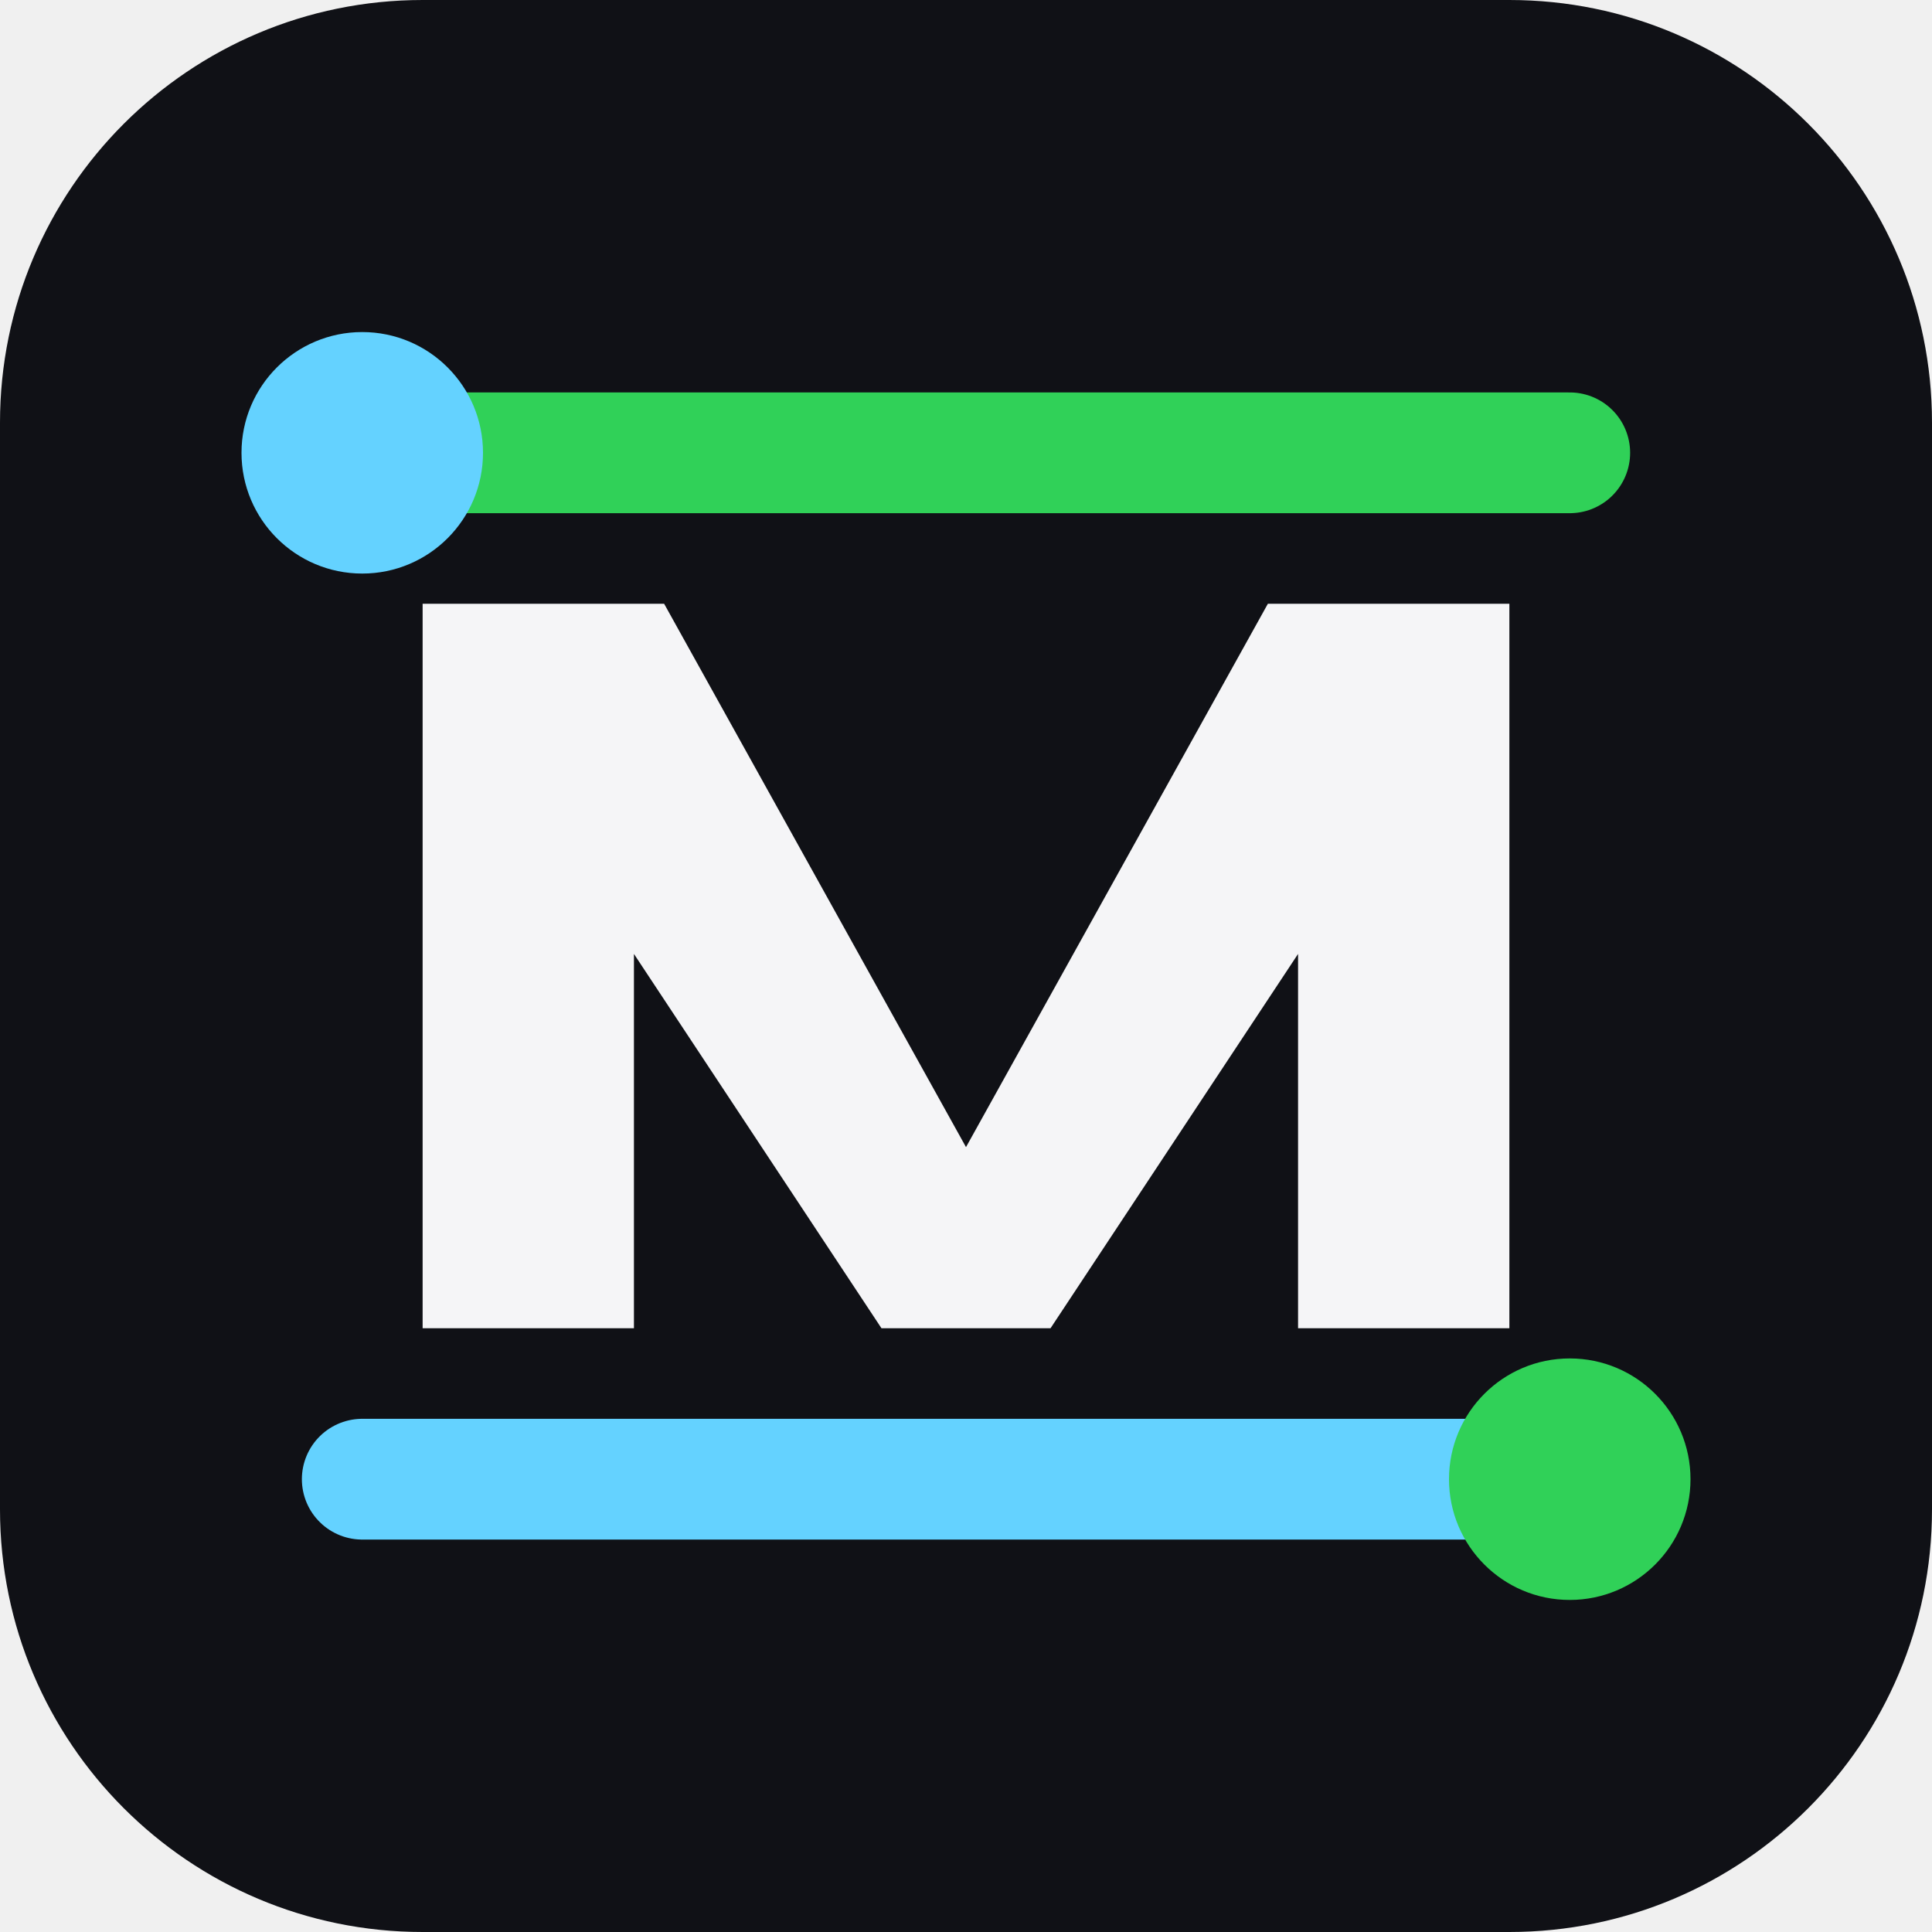
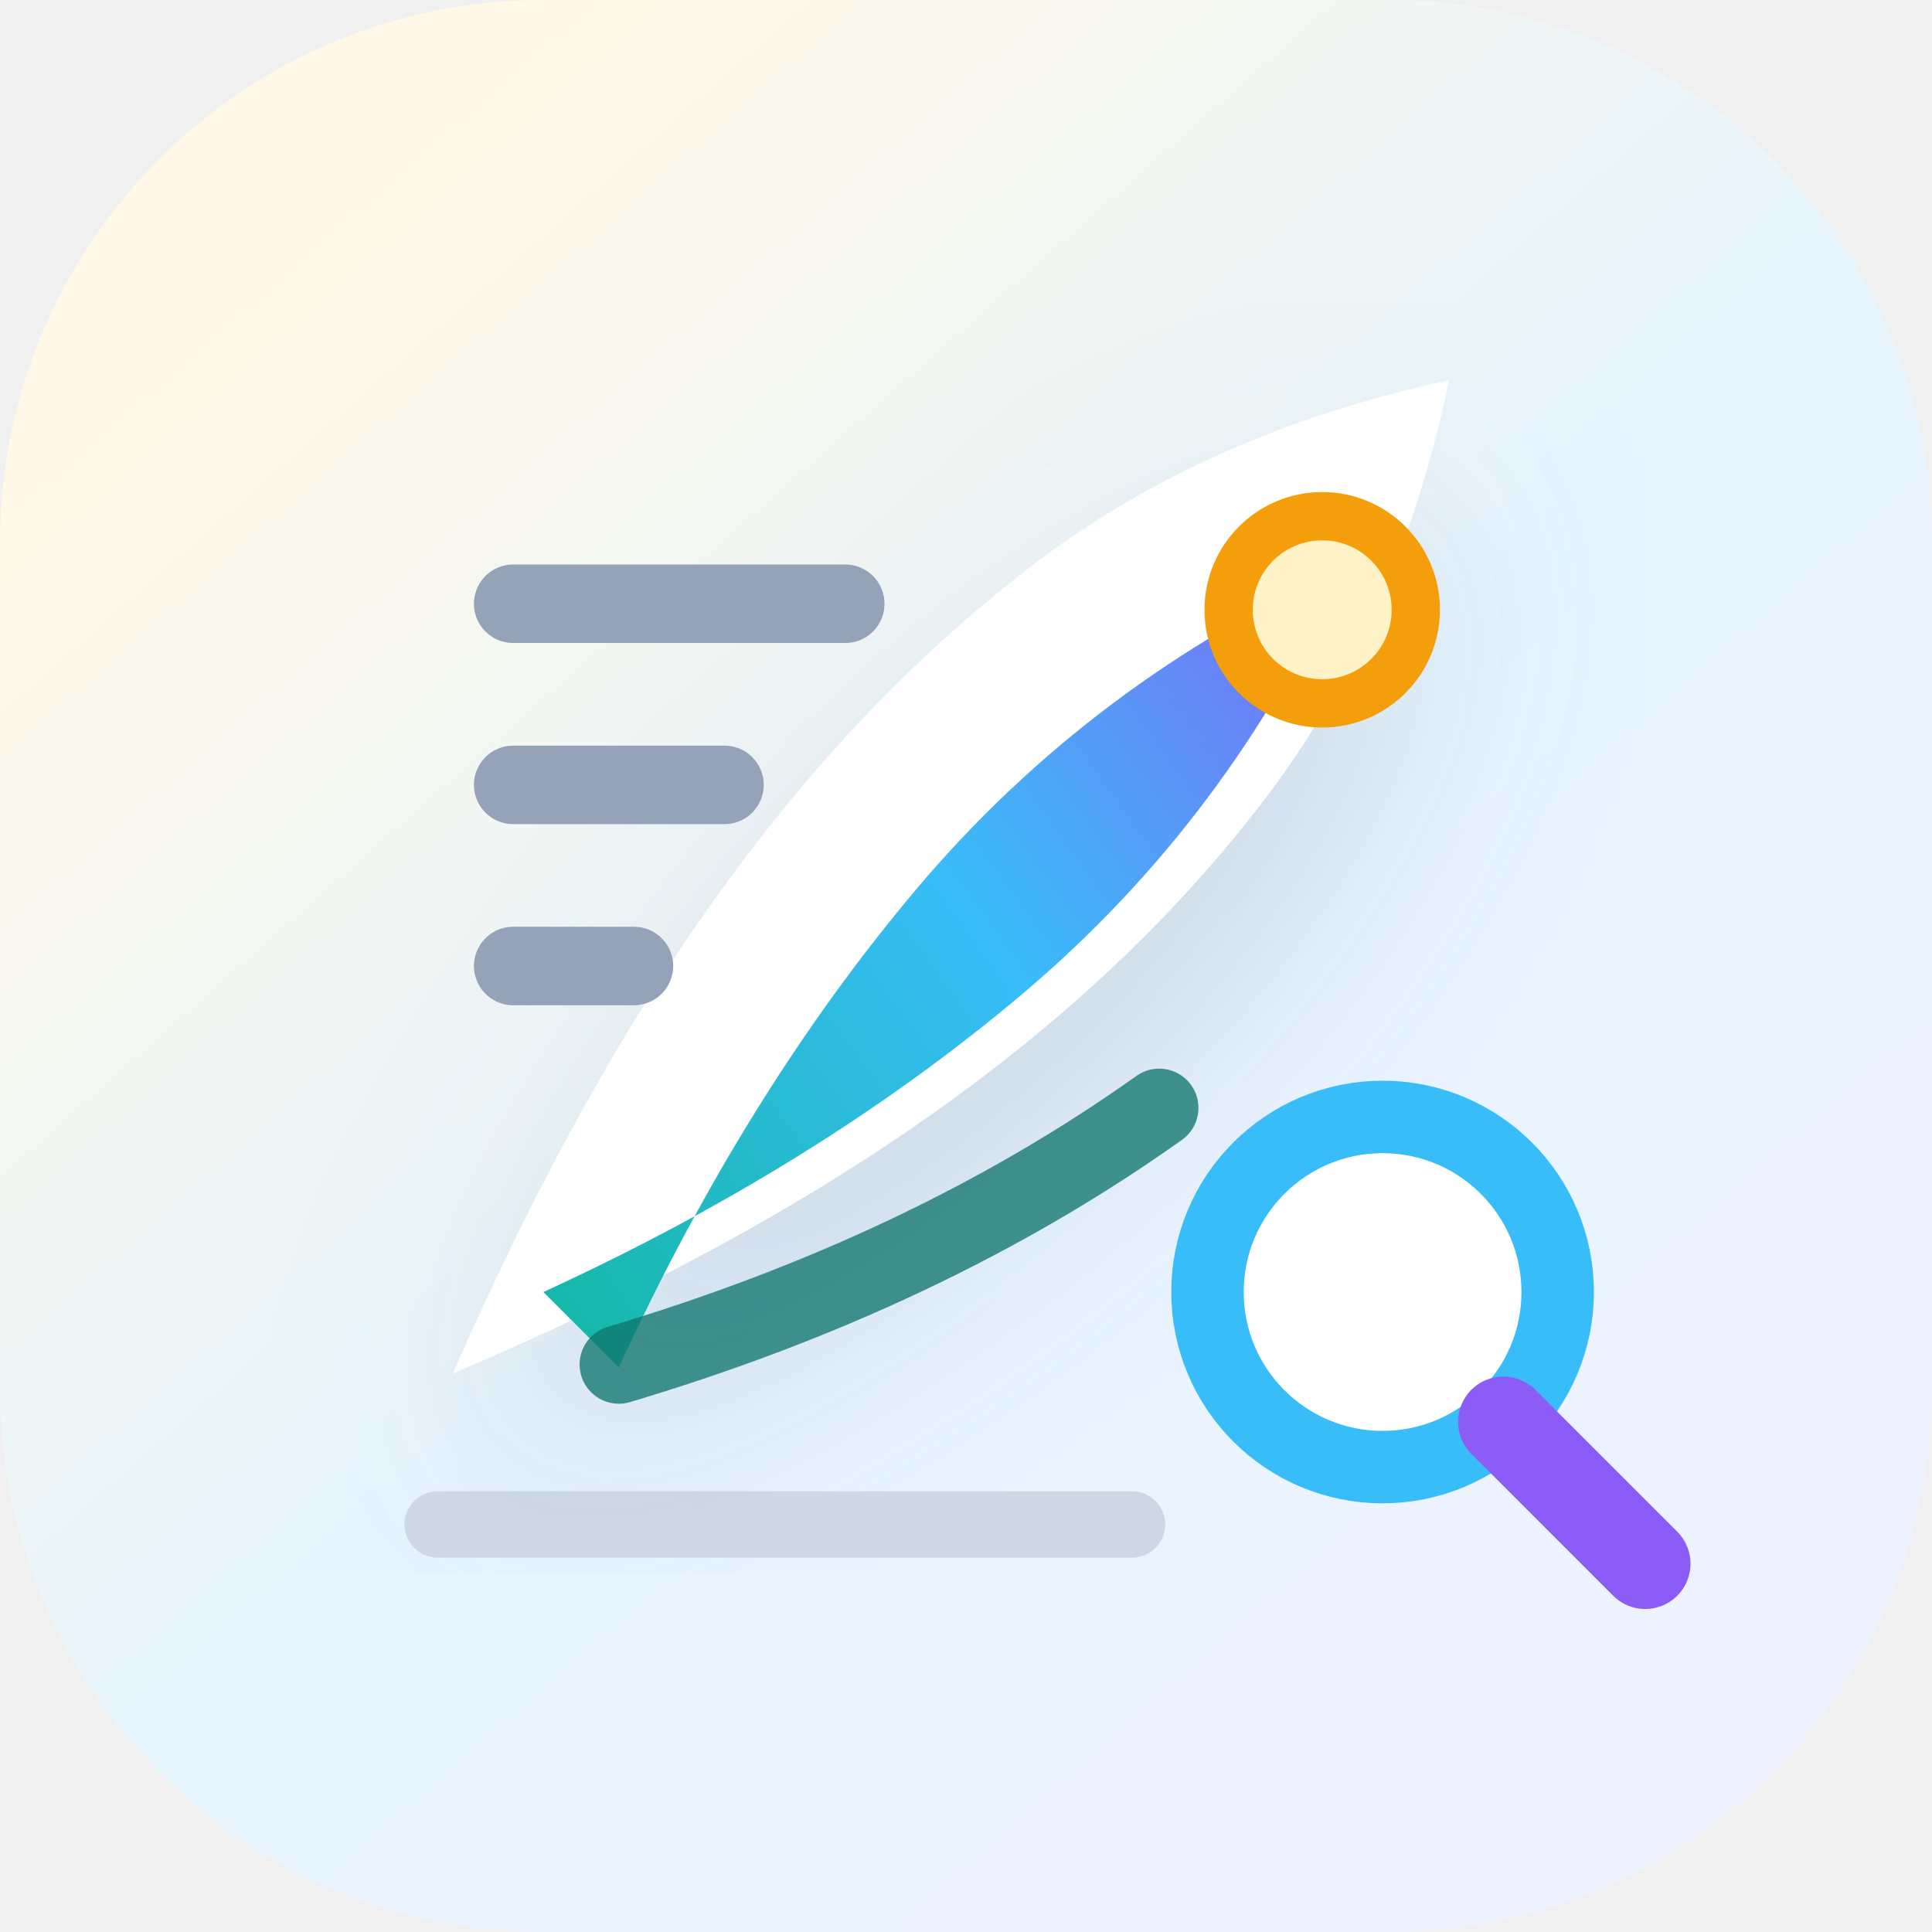
<svg xmlns="http://www.w3.org/2000/svg" viewBox="0 0 64 64">
-   <rect width="64" height="64" rx="14" fill="#101116" />
-   <path d="M14 44V20h8l10 18 10-18h8v24h-7V31.6L34.8 44h-5.6L21 31.6V44h-7Z" fill="#f5f5f7" />
-   <path d="M12 49h40" stroke="#64d2ff" stroke-width="4" stroke-linecap="round" />
-   <path d="M12 15h40" stroke="#30d158" stroke-width="4" stroke-linecap="round" />
-   <circle cx="12" cy="15" r="4" fill="#64d2ff" />
-   <circle cx="52" cy="49" r="4" fill="#30d158" />
+   <defs>
+     <linearGradient id="bg" x1="10" y1="8" x2="54" y2="58" gradientUnits="userSpaceOnUse">
+       <stop stop-color="#fff8e7" />
+       <stop offset="0.52" stop-color="#e7f5ff" />
+       <stop offset="1" stop-color="#eef2ff" />
+     </linearGradient>
+     <linearGradient id="signal" x1="17" y1="43" x2="49" y2="20" gradientUnits="userSpaceOnUse">
+       <stop stop-color="#14b8a6" />
+       <stop offset="0.5" stop-color="#38bdf8" />
+       <stop offset="1" stop-color="#8b5cf6" />
+     </linearGradient>
+     <filter id="softShadow" x="-20%" y="-20%" width="140%" height="140%">
+       <feDropShadow dx="0" dy="4" stdDeviation="4" flood-color="#64748b" flood-opacity="0.22" />
+     </filter>
+   </defs>
+   <rect width="64" height="64" rx="18" fill="url(#bg)" />
+   <path d="M15 45.5C19.7 34.8 25.6 25.2 34.5 18.5c3.5-2.6 7.9-4.7 13.5-5.9-1.2 5.7-3.3 10.1-5.9 13.6C35.5 35 25.8 40.9 15 45.5Z" fill="#ffffff" filter="url(#softShadow)" />
+   <path d="M18 42.8c6.1-2.8 11.4-6.1 15.9-9.9 4.6-3.9 8.1-8.6 10.6-14.1-5.5 2.5-10.2 6-14.1 10.6-3.8 4.5-7.1 9.8-9.9 15.9l-2.5-2.5Z" fill="url(#signal)" />
+   <path d="M20.5 45.2c6.7-2 12.7-4.8 17.9-8.5" fill="none" stroke="#0f766e" stroke-width="2.6" stroke-linecap="round" opacity="0.78" />
+   <path d="M17 20h11M17 26h7M17 32h4" stroke="#94a3b8" stroke-width="2.6" stroke-linecap="round" />
+   <circle cx="43.8" cy="20.2" r="3.1" fill="#fef3c7" stroke="#f59e0b" stroke-width="1.6" />
+   <circle cx="45.8" cy="42.8" r="5.8" fill="#ffffff" stroke="#38bdf8" stroke-width="2.4" />
+   <path d="M49.8 47.1l4.7 4.7" stroke="#8b5cf6" stroke-width="3" stroke-linecap="round" />
+   <path d="M14.5 50.5h23" stroke="#cbd5e1" stroke-width="2.2" stroke-linecap="round" opacity="0.9" />
</svg>
